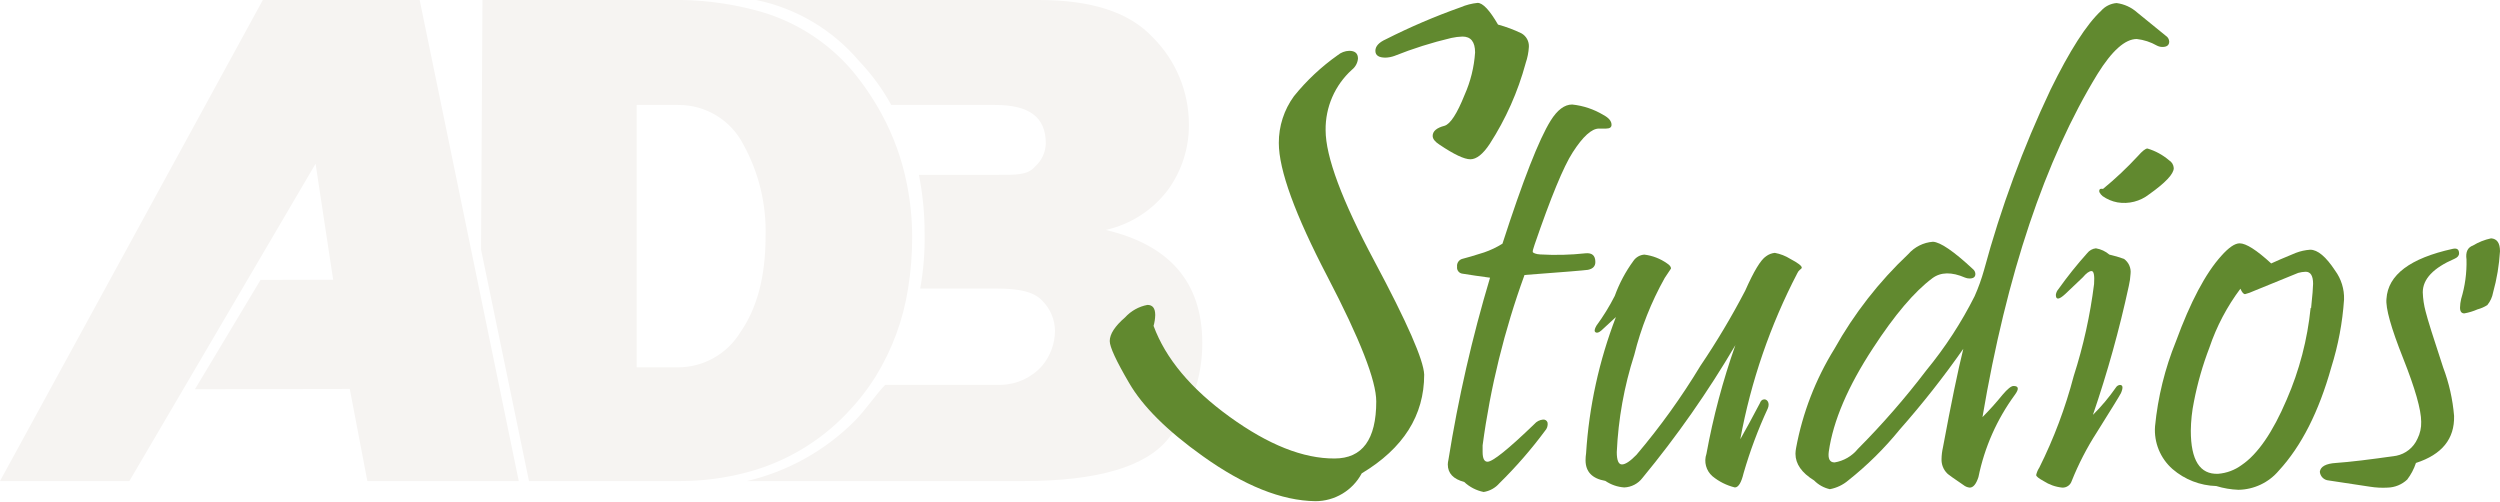
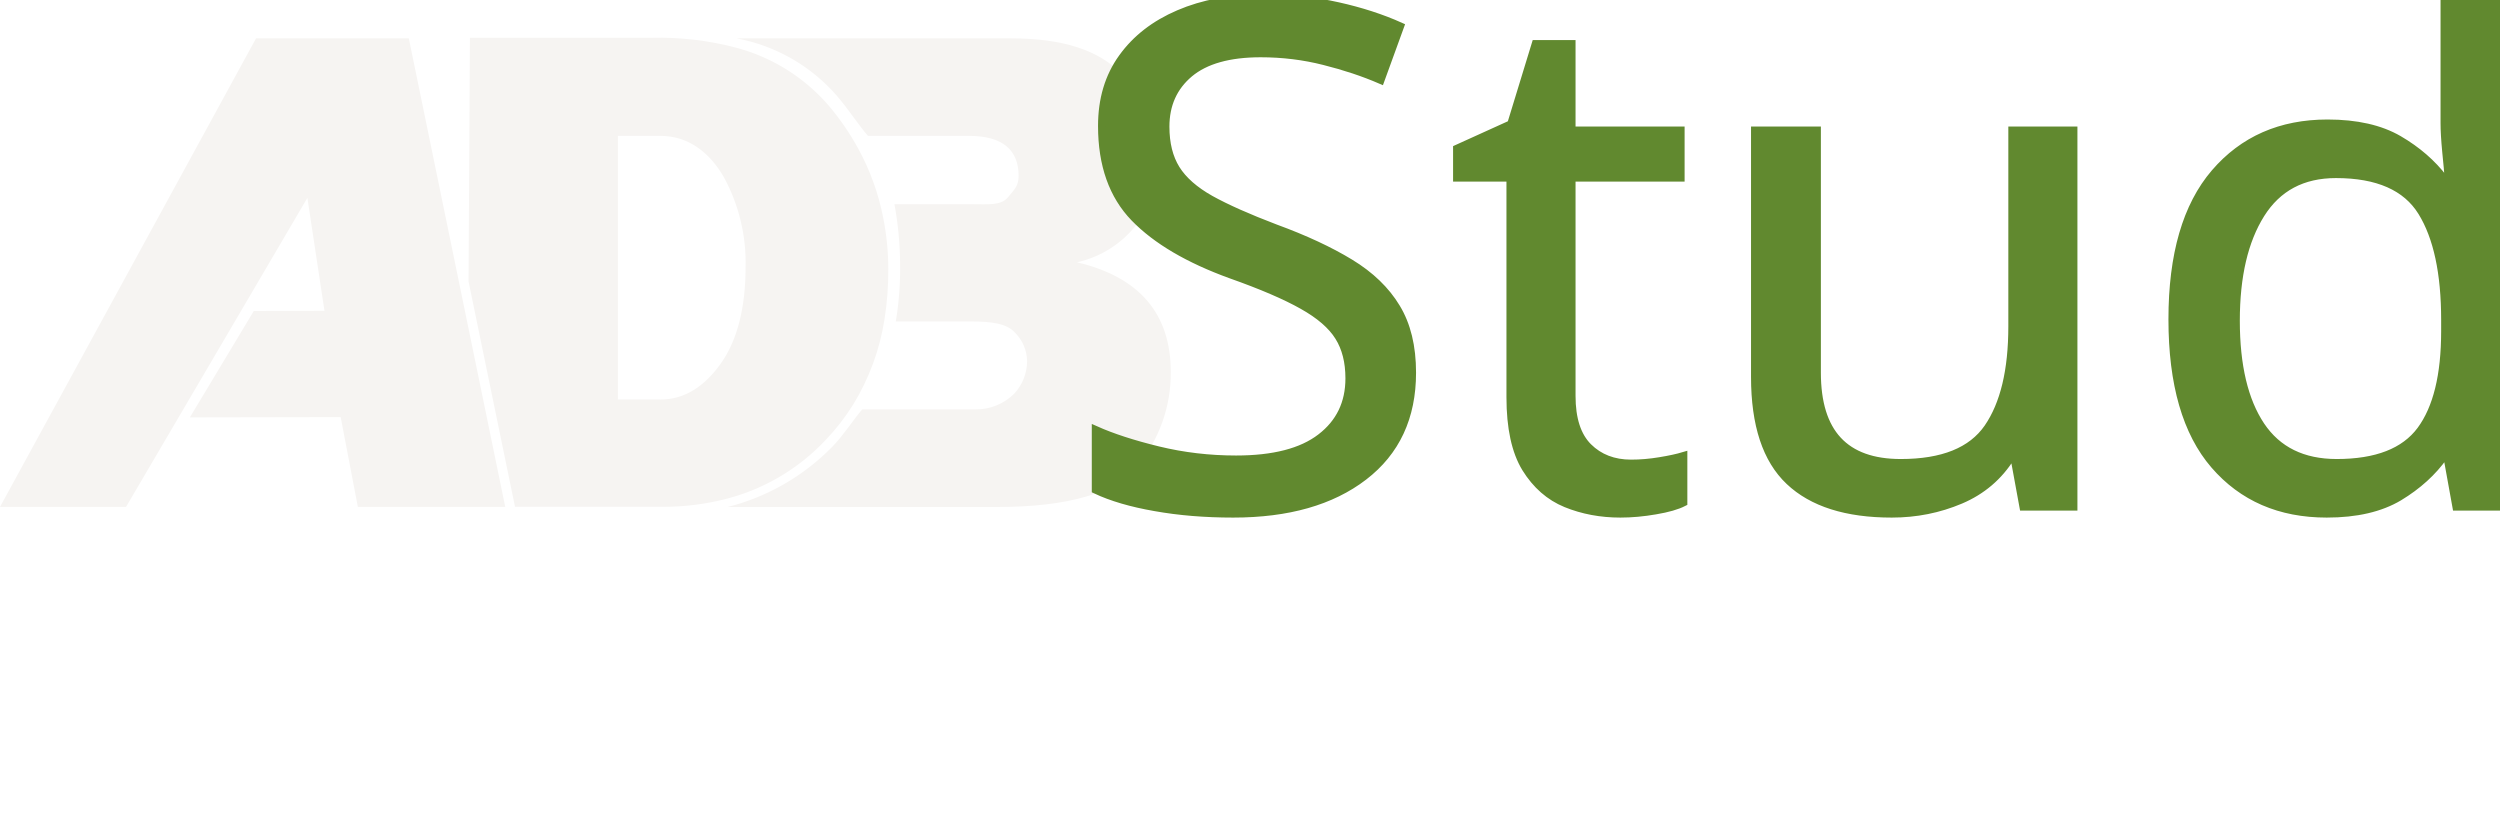
- <svg xmlns="http://www.w3.org/2000/svg" viewBox="0 0 285.83 57.3">
+ <svg xmlns="http://www.w3.org/2000/svg" viewBox="0 0 256.11 84.7">
  <defs>
-     <style>.cls-1{fill:#f6f4f2;}.cls-2{fill:none;}.cls-3{fill:#61892f;}</style>
+     <style>.cls-1{fill:#f6f4f2;}.cls-2{fill:none;}.cls-3{font-size:72px;fill:#61892f;stroke:#61892f;stroke-miterlimit:10;stroke-width:0.75px;font-family:Italianno-Regular, Italianno;}</style>
  </defs>
  <g id="Layer_2" data-name="Layer 2">
    <g id="Layer_1-2" data-name="Layer 1">
-       <polygon class="cls-1" points="47.98 0 30.05 0 0 55 14.79 55 36.08 18.72 38.09 31.98 29.79 32 22.29 44.5 39.99 44.47 42 55 59.31 55 47.98 0" />
-       <path class="cls-2" d="M87.53,27.12A20.81,20.81,0,0,0,85,16.54,8.31,8.31,0,0,0,77.53,12H72.79V42h4.74a8.32,8.32,0,0,0,7.1-3.92C86.56,35.35,87.53,31.81,87.53,27.12Z" />
-       <path class="cls-1" d="M126.42,26.29a12.22,12.22,0,0,0,7.12-4.59,12.53,12.53,0,0,0,2.39-7.46,14.07,14.07,0,0,0-4.11-9.95C129.08,1.35,124.72,0,118.74,0H86.46A21,21,0,0,1,98.24,7a24.09,24.09,0,0,1,3.66,5h11.86c3.87,0,5.81,1.34,5.81,4.41a3.66,3.66,0,0,1-1.24,2.64c-.83,1-2.26.94-4.27.94h-9a33.58,33.58,0,0,1,.65,6.58,32.1,32.1,0,0,1-.5,6.42h8.73c2.54,0,4.29.35,5.25,1.42a4.93,4.93,0,0,1,1.43,3.41,6.29,6.29,0,0,1-1.47,4A6.46,6.46,0,0,1,114.47,44H101.21c-1,1-2.17,2.79-3.51,4.15A25.76,25.76,0,0,1,85.4,55H117c8.47,0,14-1.63,16.58-4.85a17.1,17.1,0,0,0,3.88-11Q137.42,28.88,126.42,26.29Z" />
-       <path class="cls-1" d="M100.14,43a27.13,27.13,0,0,0,3.68-10,36.12,36.12,0,0,0,.47-5.92,31,31,0,0,0-.61-6.08,28.1,28.1,0,0,0-2.9-8,30.52,30.52,0,0,0-3.41-5,21.7,21.7,0,0,0-11-6.83A35.48,35.48,0,0,0,76.53,0H55.16L55,28.54,60.48,55H77.77a29.49,29.49,0,0,0,7.63-1,24.32,24.32,0,0,0,11.47-6.8A25.78,25.78,0,0,0,100.14,43ZM77.53,42H72.79V12h4.74A8.31,8.31,0,0,1,85,16.54,20.49,20.49,0,0,1,87.53,27c0,4.69-1,8.28-2.89,11A8.37,8.37,0,0,1,77.53,42Z" />
-       <path class="cls-3" d="M162.83,42.83q0,7-7.14,11.29a6,6,0,0,1-5.31,3.18q-5.78-.08-12.88-5.16-6.09-4.34-8.42-8.38Q126.88,40,126.88,39q0-1.2,1.75-2.71a4.62,4.62,0,0,1,2.56-1.43q.89,0,.89,1.16a5.05,5.05,0,0,1-.19,1.24q2.06,5.59,8.69,10.39t12,4.77q4.77,0,4.77-6.52,0-3.57-5.57-14.25t-5.57-15.3A9,9,0,0,1,147.94,11a24.76,24.76,0,0,1,5-4.69,2.17,2.17,0,0,1,1.32-.5q1,0,1,.89a1.83,1.83,0,0,1-.7,1.28,9.15,9.15,0,0,0-3,6.9q0,4.54,5.59,15T162.83,42.83Zm11.6-35.6a32.88,32.88,0,0,1-4.11,9.23q-1.16,1.75-2.21,1.75t-3.53-1.67q-.78-.5-.78-1,0-.81,1.36-1.16,1-.31,2.29-3.53A14.26,14.26,0,0,0,168.65,6q0-1.82-1.44-1.82a6.79,6.79,0,0,0-1.28.16,46.33,46.33,0,0,0-6.52,2.06,3.34,3.34,0,0,1-1,.19q-1.16,0-1.16-.78t1.2-1.32A72.78,72.78,0,0,1,167,.83a6.59,6.59,0,0,1,1.94-.5q.89,0,2.33,2.48a15.49,15.49,0,0,1,2.68,1,1.68,1.68,0,0,1,.85,1.55A6.93,6.93,0,0,1,174.43,7.22Z" />
-       <path class="cls-3" d="M183.33,13.15q.92.49.92,1.12,0,.43-.62.43a2.64,2.64,0,0,1-.41,0,2.64,2.64,0,0,0-.41,0q-1.25,0-3,2.72-1.57,2.43-4.36,10.56c-.17.48-.24.77-.2.85s.35.24.85.26a31,31,0,0,0,5.18-.13c.74-.07,1.12.25,1.12,1q0,.72-.85.89-.69.1-7.25.59a92.92,92.92,0,0,0-4.79,19.48q0,.43,0,.75,0,1.12.56,1.12.89,0,5.35-4.3a1.49,1.49,0,0,1,1-.52.48.48,0,0,1,.52.36,1.12,1.12,0,0,1-.29.92,50.85,50.85,0,0,1-5.22,6,3,3,0,0,1-1.8,1,4.57,4.57,0,0,1-2.23-1.15q-1.87-.49-1.87-2a2.41,2.41,0,0,1,.07-.52,161.25,161.25,0,0,1,4.76-20.83q-1.74-.23-3.15-.46a.7.7,0,0,1-.62-.79.83.83,0,0,1,.66-.92q.66-.16,2.43-.72a10.15,10.15,0,0,0,2.1-1q3.51-10.86,5.51-14.07,1.15-1.84,2.46-1.84A8.65,8.65,0,0,1,183.33,13.15Z" />
-       <path class="cls-3" d="M205.5,31.22a67.72,67.72,0,0,0-6.53,19q.92-1.61,2.23-4.1c.11-.31.28-.46.52-.46s.49.21.49.62a1.11,1.11,0,0,1-.1.43,51.81,51.81,0,0,0-2.76,7.38q-.39,1.64-1,1.64a6.45,6.45,0,0,1-2.56-1.28,2.37,2.37,0,0,1-.69-2.56,80.89,80.89,0,0,1,3.31-12.43,117,117,0,0,1-10.63,15.19,2.75,2.75,0,0,1-2.07,1.08,4.36,4.36,0,0,1-2.17-.75q-2.26-.39-2.26-2.36a5.3,5.3,0,0,1,.06-.79,52.66,52.66,0,0,1,3.41-15.58l-1.67,1.54q-.42.36-.66.2t.1-.75a24.68,24.68,0,0,0,2.1-3.41,16,16,0,0,1,2.13-4,1.65,1.65,0,0,1,1.25-.72,5.71,5.71,0,0,1,2.59,1c.31.2.46.39.46.59l-.72,1.08a35.51,35.51,0,0,0-3.48,8.79,42.58,42.58,0,0,0-2,11.12q0,1.41.59,1.41T187.1,52a78.46,78.46,0,0,0,7.31-10.17,87.86,87.86,0,0,0,5.12-8.59q1.48-3.35,2.39-3.94a2,2,0,0,1,1-.39,5.06,5.06,0,0,1,1.77.69q1.31.69,1.31,1c0,.07-.08.15-.23.26A1,1,0,0,0,205.5,31.22Z" />
-       <path class="cls-3" d="M247.62,4.09a.83.83,0,0,1,.39.66q0,.62-.79.62a1.4,1.4,0,0,1-.62-.16,6,6,0,0,0-2.3-.75q-2,0-4.49,4-9,14.73-13.15,39.23a33.25,33.25,0,0,0,2.3-2.56q.85-1,1.25-1,.89,0,.16,1a24,24,0,0,0-4.17,9.41q-.39,1.21-1,1.21a1.35,1.35,0,0,1-.72-.3q-1.64-1.11-1.84-1.31a2.2,2.2,0,0,1-.66-1.67,6.3,6.3,0,0,1,.16-1.31q1.41-7.58,2.33-11.28a103.65,103.65,0,0,1-7.27,9.23,37.86,37.86,0,0,1-5.89,5.82,4.51,4.51,0,0,1-2.1,1,3.63,3.63,0,0,1-1.8-1q-2.13-1.31-2.13-3.05a3.67,3.67,0,0,1,.07-.66,32.91,32.91,0,0,1,4.38-11.33,45.16,45.16,0,0,1,8.45-10.84A4.17,4.17,0,0,1,221,27.64q1.28.07,4.56,3.12a.75.75,0,0,1,.29.56q0,.53-.69.52a1.4,1.4,0,0,1-.49-.1q-2.3-1-3.74.07-3.08,2.3-6.79,8-4.3,6.56-5.05,11.81-.17,1.25.66,1.25a4.32,4.32,0,0,0,2.66-1.54,90.11,90.11,0,0,0,7.84-9,45.54,45.54,0,0,0,5.51-8.46,22,22,0,0,0,1.08-3,123.49,123.49,0,0,1,7.61-20.63q3.28-6.69,5.77-9a2.63,2.63,0,0,1,1.77-.89,4.38,4.38,0,0,1,2.36,1.08Z" />
-       <path class="cls-3" d="M243.39,32.7a130.65,130.65,0,0,1-4.1,14.73,22.5,22.5,0,0,0,2.62-3.12.62.62,0,0,1,.46-.3q.52,0,.13.92-.17.36-2.76,4.49A32.6,32.6,0,0,0,236.86,55a1.08,1.08,0,0,1-1.08.75,4.8,4.8,0,0,1-2.13-.75c-.57-.31-.85-.54-.85-.69a2.54,2.54,0,0,1,.36-.85A54.08,54.08,0,0,0,237.09,43a57.79,57.79,0,0,0,2.33-10.53q.1-1.48-.29-1.48t-1,.72l-2,1.9q-1.08,1-1.08.1a1.2,1.2,0,0,1,.3-.66,46.41,46.41,0,0,1,3.28-4.1,1.46,1.46,0,0,1,1-.56,3.16,3.16,0,0,1,1.54.72,13.44,13.44,0,0,1,1.67.49,1.83,1.83,0,0,1,.75,1.71A8,8,0,0,1,243.39,32.7ZM248,18.33a1.11,1.11,0,0,1,.53.89q0,1-2.82,3a4.62,4.62,0,0,1-3.61.92,4.28,4.28,0,0,1-1.71-.72,1.47,1.47,0,0,1-.34-.41.38.38,0,0,1,0-.34q.1-.13.39-.07a40.2,40.2,0,0,0,4-3.77q.75-.85,1.08-.85A6.79,6.79,0,0,1,248,18.33Z" />
-       <path class="cls-3" d="M268,34.24A33.27,33.27,0,0,1,266.54,42q-2.13,7.61-6,11.81A6.17,6.17,0,0,1,255.92,56a9.91,9.91,0,0,1-2.53-.43,8,8,0,0,1-5-1.94,5.92,5.92,0,0,1-2-4.89,34.73,34.73,0,0,1,2.39-9.71q2.49-6.79,5.18-9.77,1.28-1.44,2.1-1.44,1.11,0,3.61,2.3.69-.33,2.82-1.21a5.74,5.74,0,0,1,1.64-.36q1.28,0,2.85,2.39A5.3,5.3,0,0,1,268,34.24Zm-3.77,1q.23-2.2.23-2.79,0-1.38-.85-1.38a3.71,3.71,0,0,0-.85.13l-5.08,2.07a5.68,5.68,0,0,1-1,.36q-.26,0-.53-.62a24,24,0,0,0-3.54,6.72,36.85,36.85,0,0,0-1.77,6.17,17.43,17.43,0,0,0-.36,3.35q0,5.05,3.12,4.92a5.22,5.22,0,0,0,2.69-1q2.76-1.87,5.15-7.48A35.08,35.08,0,0,0,264.18,35.19Z" />
-       <path class="cls-3" d="M280.58,47.55q.1,3.94-4.36,5.38a6.49,6.49,0,0,1-1,1.9,3.39,3.39,0,0,1-2.23.92,9.35,9.35,0,0,1-2-.1l-4.76-.72a1.09,1.09,0,0,1-1-1q.13-.89,1.84-1,2.33-.16,6.89-.82a3.38,3.38,0,0,0,2.43-1.94,4,4,0,0,0,.43-1.94q0-2.07-2.07-7.28t-1.9-6.79q.26-4.1,7.58-5.71.72-.16.72.52c0,.26-.18.47-.53.62Q277,31.15,277,33.42a9.57,9.57,0,0,0,.33,2.21q.33,1.33,2,6.38A20.43,20.43,0,0,1,280.58,47.55Zm5.25-18.83a22.74,22.74,0,0,1-.79,4.72,3.15,3.15,0,0,1-.66,1.44,4,4,0,0,1-1.12.49,6.51,6.51,0,0,1-1.51.46q-.49,0-.49-.66a4.58,4.58,0,0,1,.13-1,14.23,14.23,0,0,0,.61-4.51q-.18-1.26.74-1.59a6.66,6.66,0,0,1,2.07-.82Q285.83,27.32,285.83,28.73Z" />
+       <polygon class="cls-1" points="41.88 3.93 26.23 3.93 0 51.93 12.91 51.93 31.49 20.27 33.24 31.84 26 31.86 19.45 42.76 34.9 42.73 36.66 51.93 51.76 51.93 41.88 3.93" />
+       <path class="cls-2" d="M76.39,27.59a19.08,19.08,0,0,0-2.24-9.46c-1.5-2.54-3.66-4.2-6.48-4.2H63.3v27h4.36c2.45,0,4.51-1.22,6.2-3.59S76.39,31.69,76.39,27.59Z" />
+       <path class="cls-1" d="M110.33,26.87a10.67,10.67,0,0,0,6.21-4,10.93,10.93,0,0,0,2.08-6.51A12.28,12.28,0,0,0,115,7.67c-2.39-2.56-6.19-3.74-11.41-3.74H75.46A18,18,0,0,1,85.73,9.81c1.25,1.46,2.3,3.11,3.19,4.11H99.28c3.38,0,5.07,1.41,5.07,4.09,0,1-.36,1.33-1.09,2.2s-2,.71-3.73.71h-7.9A34.94,34.94,0,0,1,92.21,27a32.73,32.73,0,0,1-.44,5.93h7.62c2.22,0,3.75.21,4.58,1.14A4.19,4.19,0,0,1,105.22,37a4.92,4.92,0,0,1-1.29,3.3,5.52,5.52,0,0,1-4,1.64H88.33c-.87,1-1.9,2.63-3.06,3.82a22.84,22.84,0,0,1-10.73,6.18h27.54c7.39,0,12.21-1.42,14.47-4.24a14.92,14.92,0,0,0,3.39-9.59Q119.93,29.14,110.33,26.87Z" />
+       <path class="cls-1" d="M87.4,41.45a23.67,23.67,0,0,0,3.21-8.73A31.53,31.53,0,0,0,91,27.56a27,27,0,0,0-.53-5.3,24.52,24.52,0,0,0-2.53-7,26.63,26.63,0,0,0-3-4.39,18.94,18.94,0,0,0-9.59-6,31,31,0,0,0-8.6-1H48.14L48,28.83l4.76,23.09H67.87a25.74,25.74,0,0,0,6.66-.85,21.23,21.23,0,0,0,10-5.94A22.49,22.49,0,0,0,87.4,41.45Zm-19.73-.53H63.3v-27h4.36c2.83,0,5,1.66,6.48,4.2a18.33,18.33,0,0,1,2.24,9.27c0,4.1-.84,7.46-2.53,9.84S70.11,40.93,67.66,40.93Z" />
+       <text class="cls-3" transform="translate(108.55 51.93)">Studios</text>
    </g>
  </g>
</svg>
